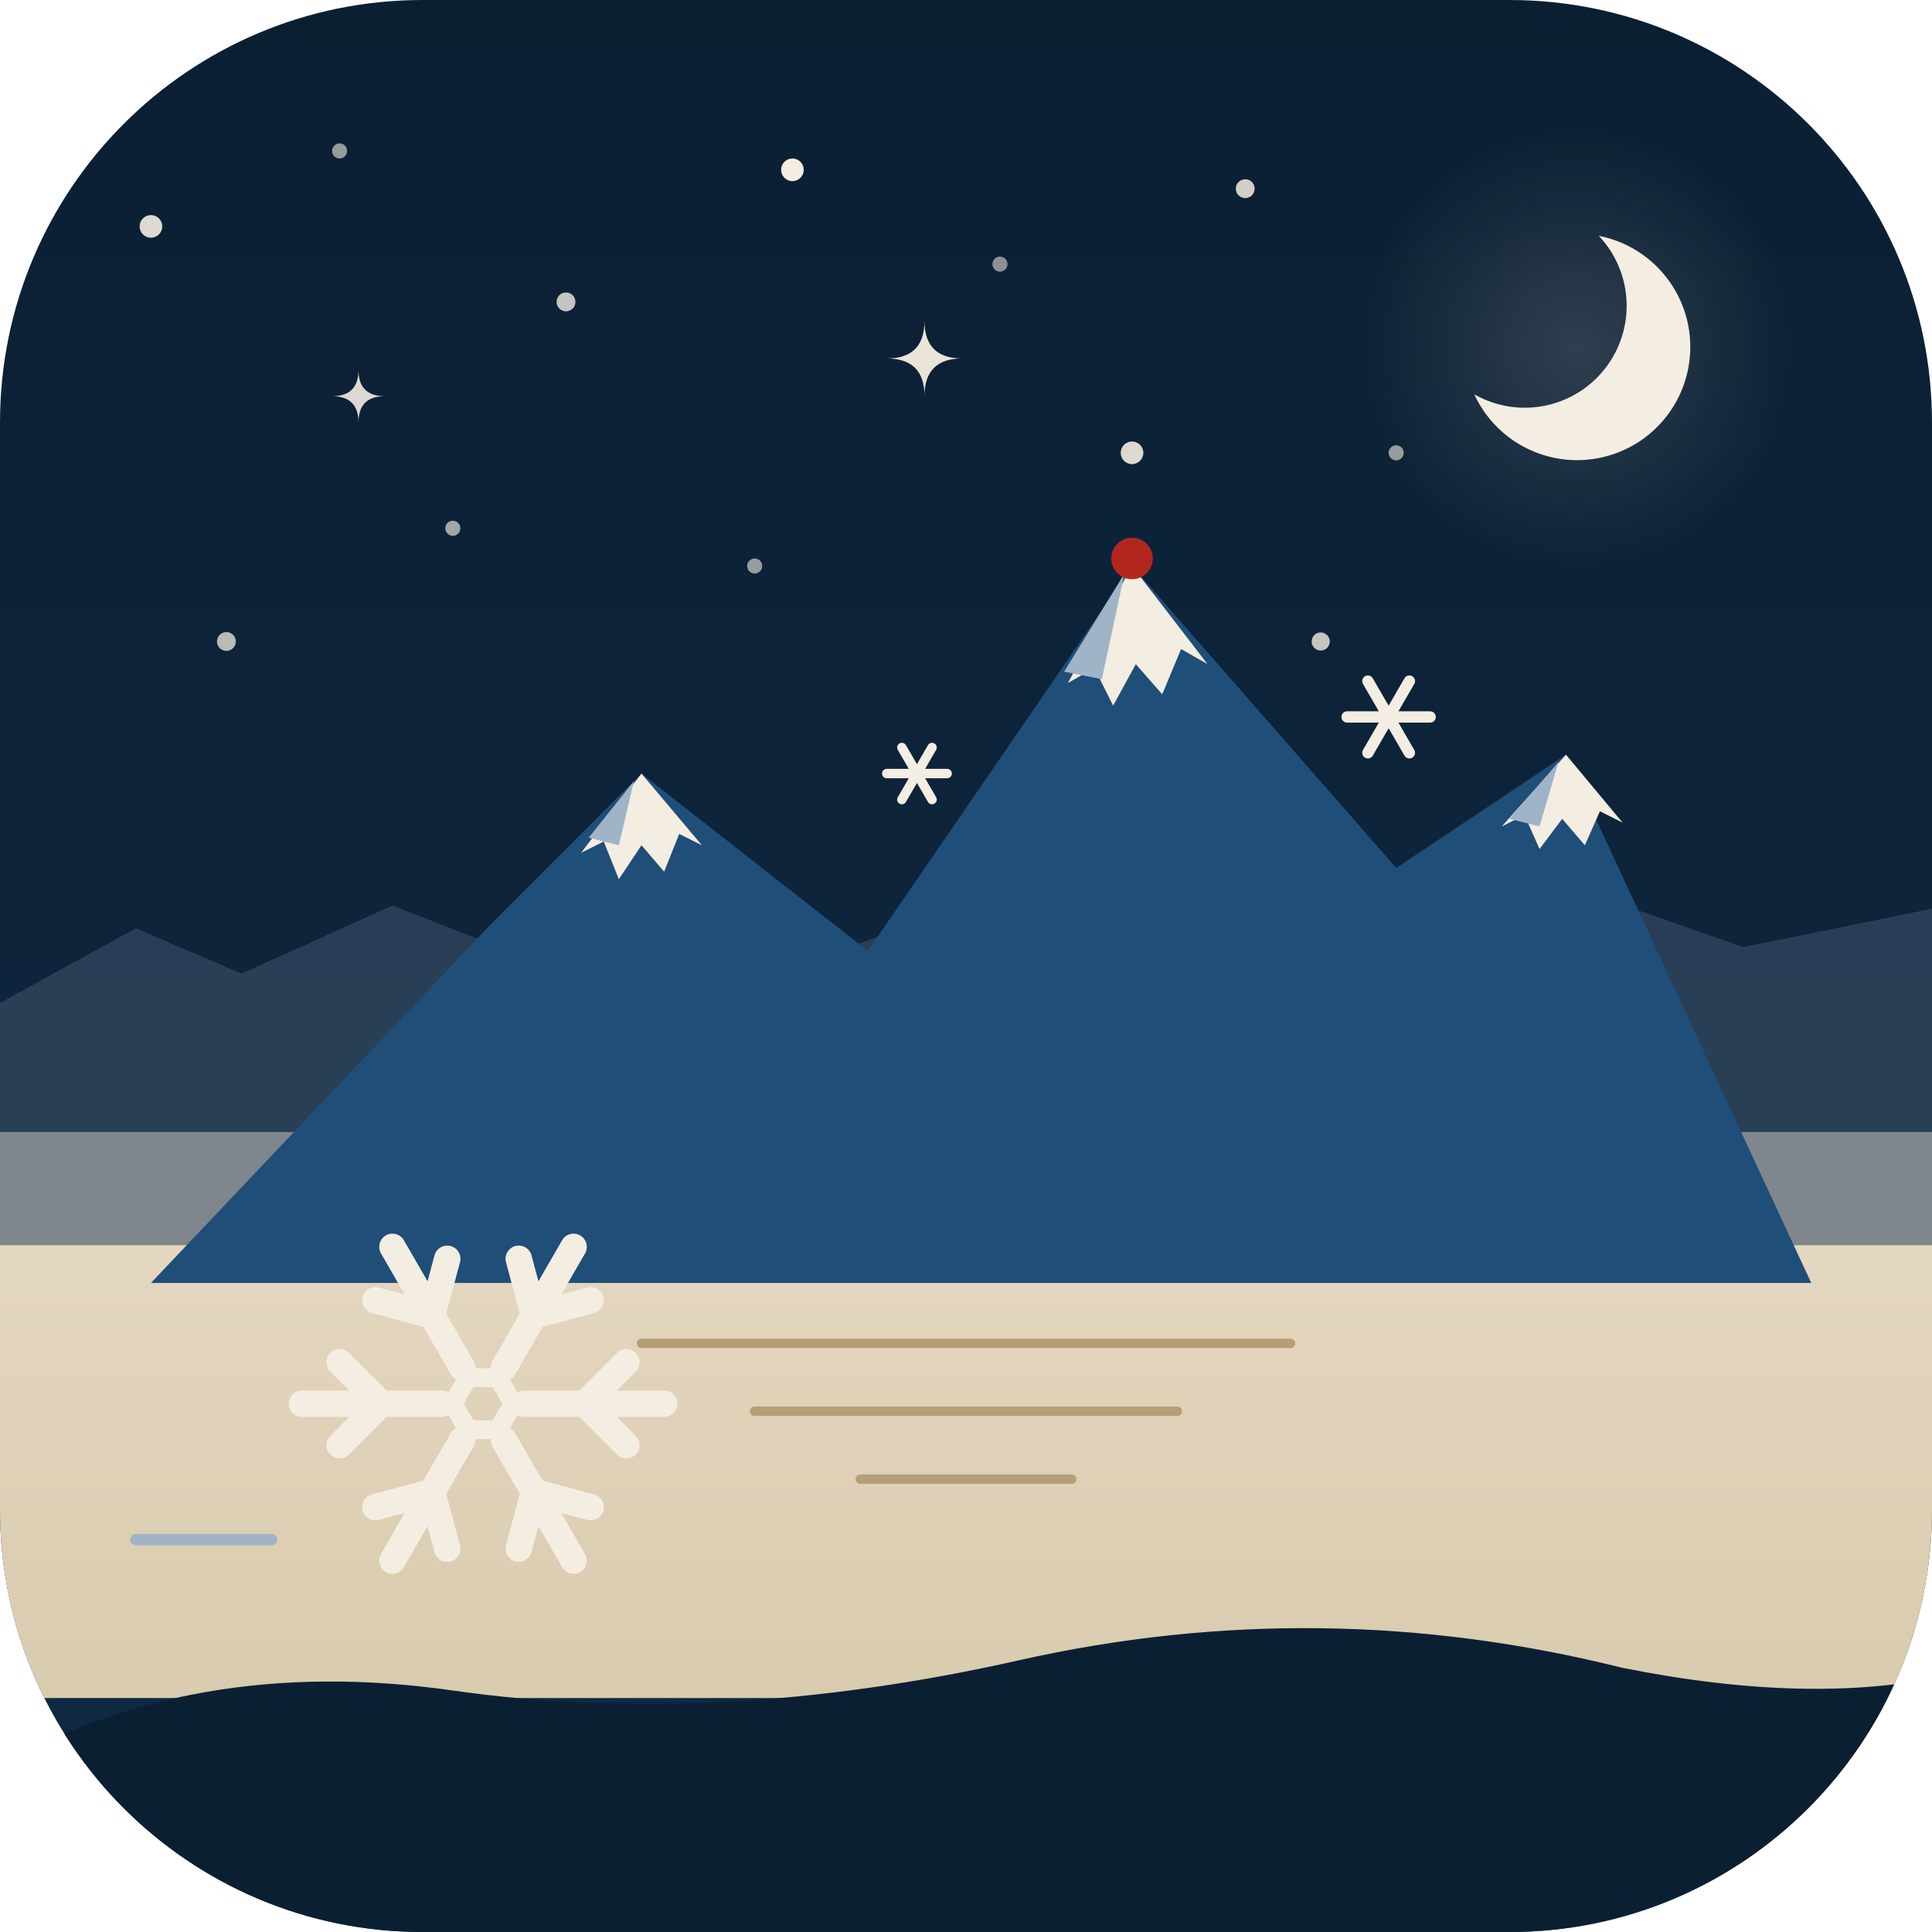
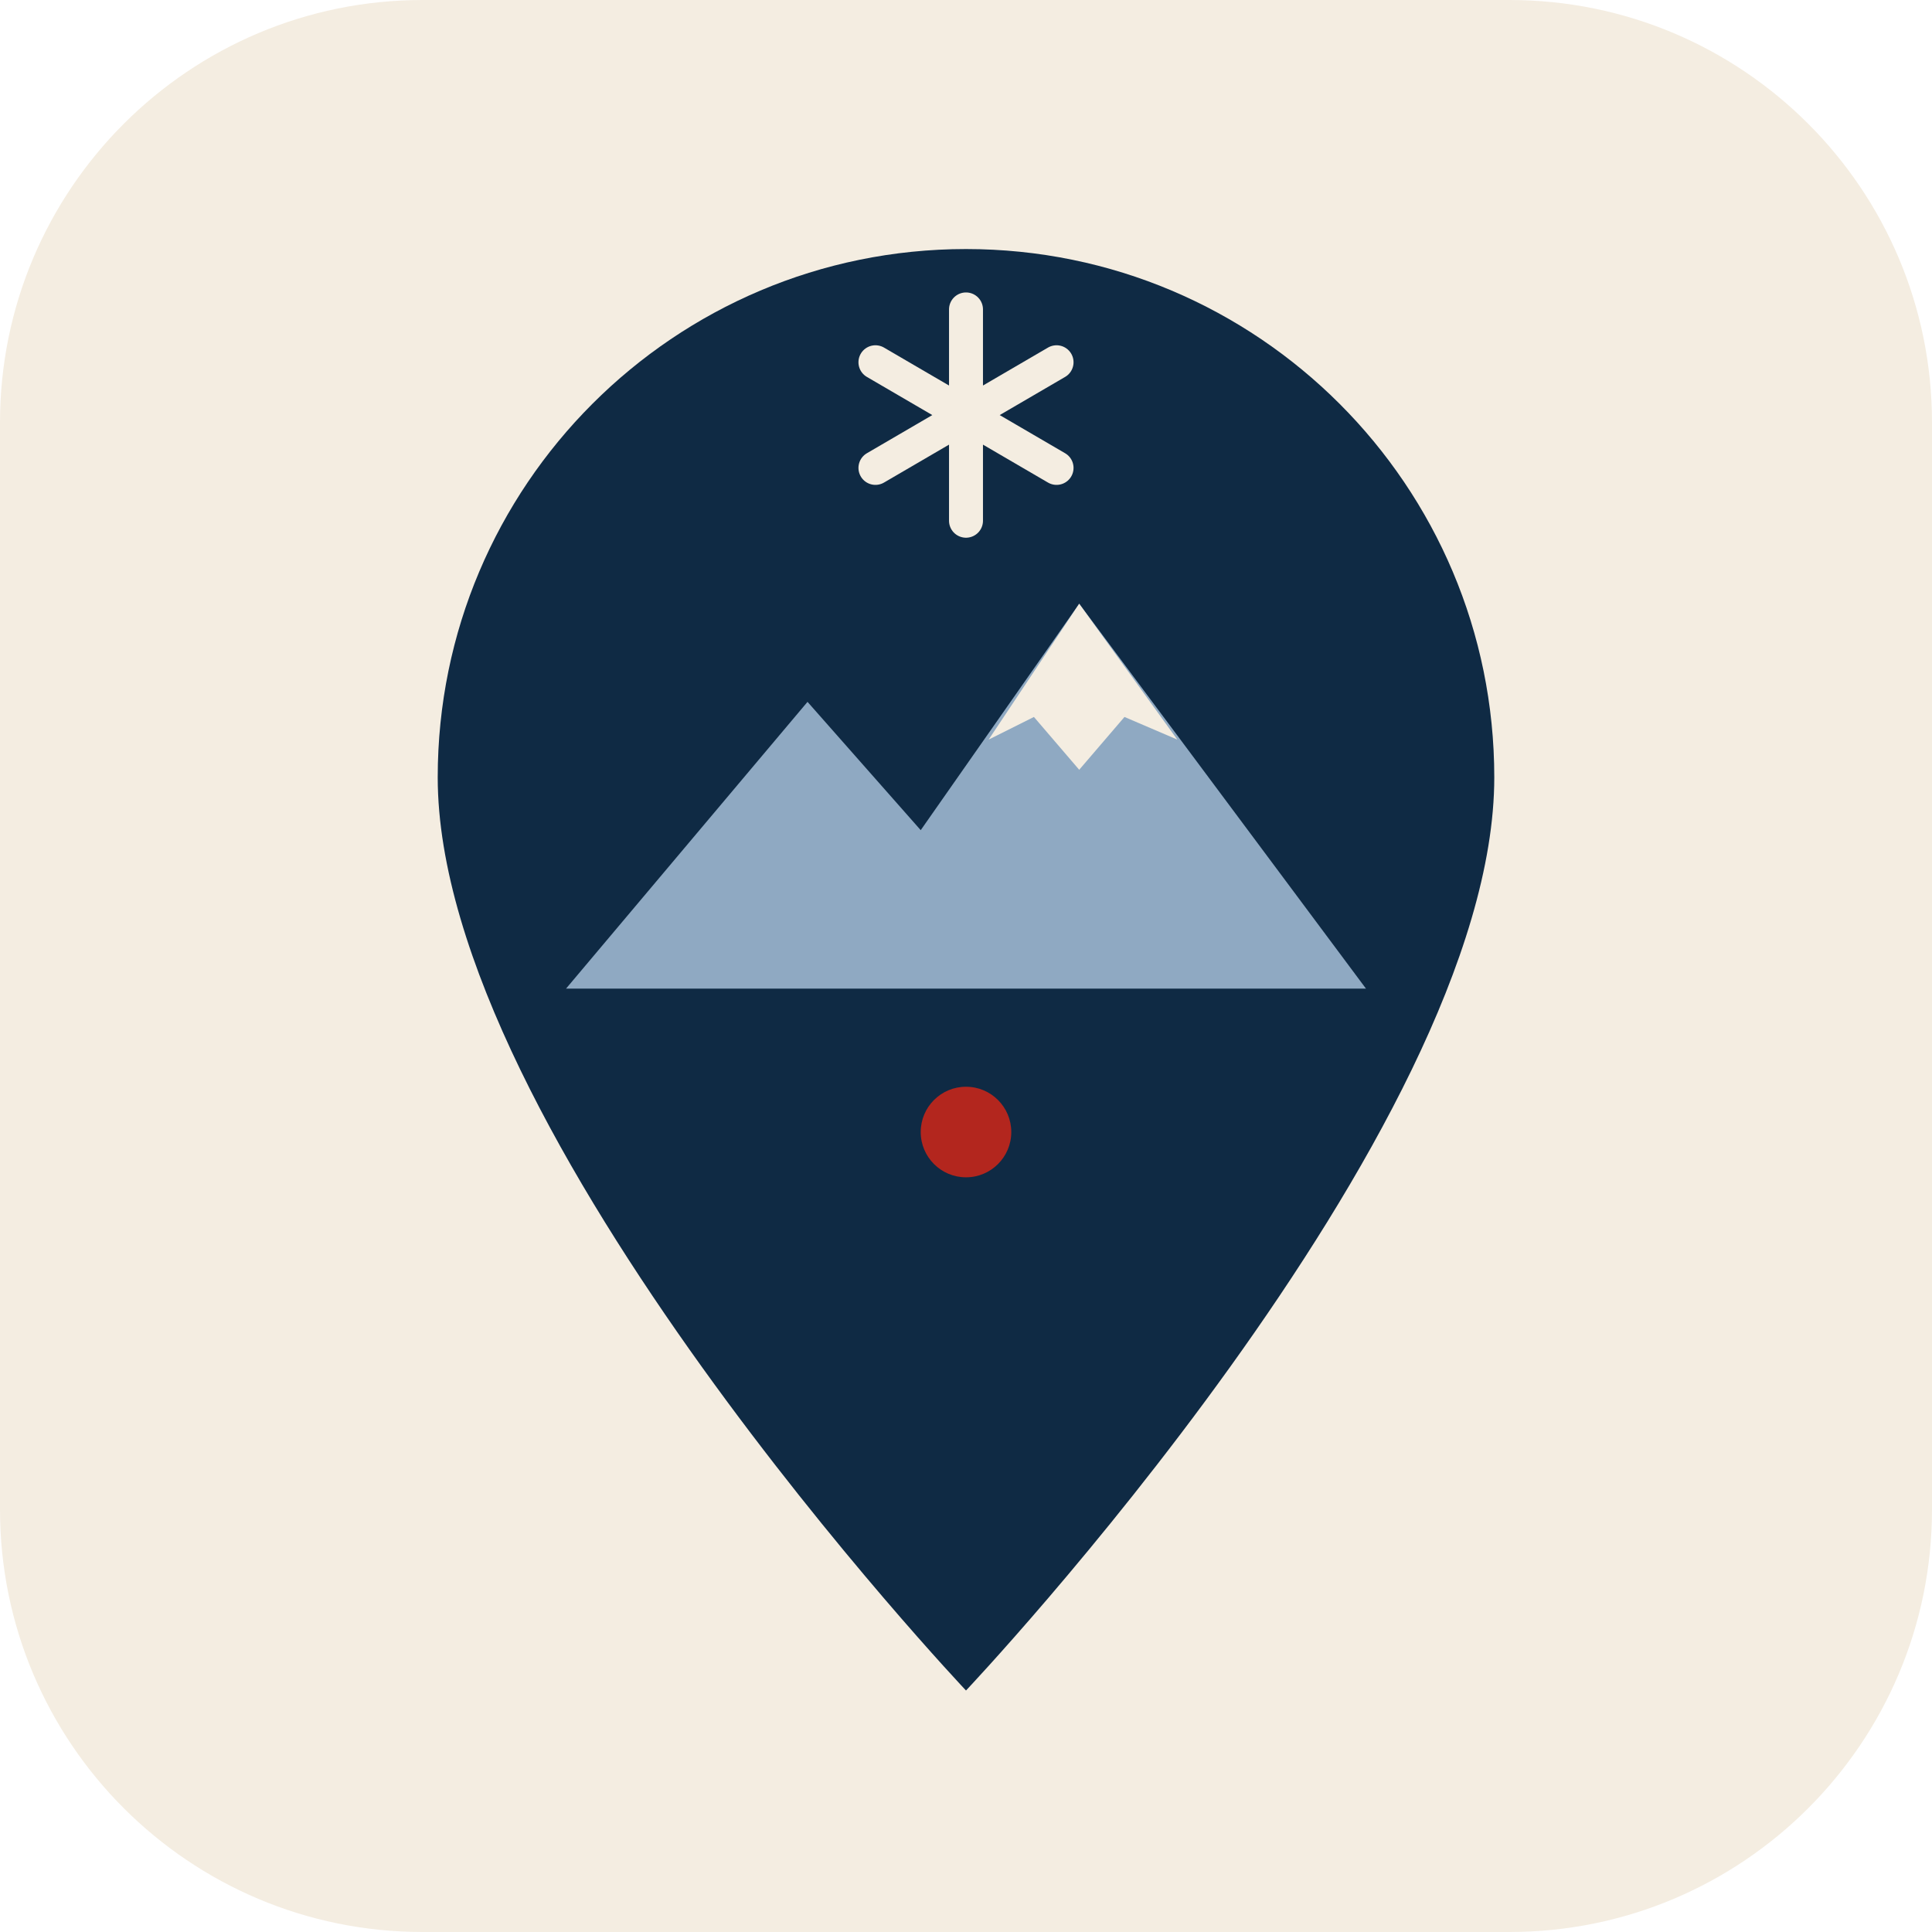
<svg xmlns="http://www.w3.org/2000/svg" viewBox="0 0 512 512">
-   <defs>
-     <linearGradient id="sky" x1="0" y1="0" x2="0" y2="1">
-       <stop offset="0" stop-color="#0B1F33" />
-       <stop offset="1" stop-color="#0F2A44" />
-     </linearGradient>
-     <radialGradient id="halo" cx="0.5" cy="0.5" r="0.5">
-       <stop offset="0" stop-color="#F4EDE1" stop-opacity="0.15" />
-       <stop offset="1" stop-color="#F4EDE1" stop-opacity="0" />
-     </radialGradient>
-     <linearGradient id="plain" x1="0" y1="0" x2="0" y2="1">
-       <stop offset="0" stop-color="#E7DAC4" />
-       <stop offset="1" stop-color="#D9CBAE" />
-     </linearGradient>
-     <clipPath id="clip">
-       <rect x="0" y="0" width="512" height="512" rx="112" />
-     </clipPath>
-   </defs>
-   <rect x="0" y="0" width="512" height="512" rx="112" fill="url(#sky)" />
-   <g clip-path="url(#clip)">
-     <g fill="#F4EDE1">
-       <circle cx="40" cy="60" r="3" opacity="0.9" />
-       <circle cx="90" cy="40" r="2" opacity="0.6" />
-       <circle cx="150" cy="80" r="2.5" opacity="0.8" />
-       <circle cx="210" cy="45" r="3" opacity="1" />
-       <circle cx="265" cy="70" r="2" opacity="0.55" />
-       <circle cx="330" cy="50" r="2.5" opacity="0.85" />
-       <circle cx="370" cy="120" r="2" opacity="0.6" />
-       <circle cx="300" cy="120" r="3" opacity="0.9" />
-       <circle cx="120" cy="140" r="2" opacity="0.65" />
-       <circle cx="60" cy="170" r="2.5" opacity="0.75" />
-       <circle cx="200" cy="150" r="2" opacity="0.6" />
-       <circle cx="350" cy="170" r="2.4" opacity="0.8" />
-       <path d="M245 85Q245 95 255 95Q245 95 245 105Q245 95 235 95Q245 95 245 85Z" opacity="0.95" />
-       <path d="M95 98Q95 105 102 105Q95 105 95 112Q95 105 88 105Q95 105 95 98Z" opacity="0.9" />
-     </g>
-     <circle cx="418" cy="92" r="58" fill="url(#halo)" />
-     <path fill="#F4EDE1" d="M390.7 104.5A30 30 0 1 0 423.7 62.5A27 27 0 0 1 390.7 104.5Z" />
-     <rect x="0" y="300" width="512" height="150" fill="url(#plain)" />
-     <g stroke="#B49F76" stroke-width="2.5" stroke-linecap="round">
-       <line x1="170" y1="356" x2="342" y2="356" />
-       <line x1="200" y1="374" x2="312" y2="374" />
-       <line x1="228" y1="392" x2="284" y2="392" />
-     </g>
-     <line x1="36" y1="408" x2="72" y2="408" stroke="#9FB4C7" stroke-width="3" stroke-linecap="round" />
-     <path fill="#3A5068" opacity="0.6" d="M-4 268 L36 246 L64 258 L104 240 L140 254 L182 236 L222 252 L262 238 L302 252 L342 236 L382 250 L422 237 L462 251 L516 240 L516 330 L-4 330 Z" />
-     <path fill="#1F4E79" d="M40 340 L130 245 L170 205 L230 252 L300 150 L370 230 L415 200 L480 340 Z" />
-     <g fill="#F4EDE1">
-       <path d="M170 205 L186 224 L180 221 L176 231 L170 224 L164 233 L160 223 L154 226 Z" />
-       <path d="M300 150 L320 176 L313 172 L308 184 L301 176 L295 187 L290 177 L283 181 Z" />
-       <path d="M415 200 L430 218 L424 215 L420 224 L414 217 L408 225 L404 216 L398 219 Z" />
-     </g>
-     <g fill="#9FB4C7">
-       <path d="M168 207 L156 222 L164 224 Z" />
-       <path d="M298 152 L282 178 L292 180 Z" />
-       <path d="M413 202 L400 217 L408 219 Z" />
-     </g>
-     <path fill="#0B1F33" d="M-4 470 Q50 438 120 448 Q190 458 270 440 Q350 422 430 442 Q480 452 516 444 L516 516 L-4 516 Z" />
-     <g transform="translate(128 372)" stroke="#F4EDE1" stroke-width="7" stroke-linecap="round" fill="none">
-       <g>
-         <path d="M11 0H48 M27 0l11-11M27 0l11 11" />
-       </g>
-       <g transform="rotate(60)">
-         <path d="M11 0H48 M27 0l11-11M27 0l11 11" />
-       </g>
-       <g transform="rotate(120)">
-         <path d="M11 0H48 M27 0l11-11M27 0l11 11" />
-       </g>
-       <g transform="rotate(180)">
-         <path d="M11 0H48 M27 0l11-11M27 0l11 11" />
-       </g>
-       <g transform="rotate(240)">
-         <path d="M11 0H48 M27 0l11-11M27 0l11 11" />
-       </g>
-       <g transform="rotate(300)">
-         <path d="M11 0H48 M27 0l11-11M27 0l11 11" />
-       </g>
-       <path d="M8 0L4 6.9L-4 6.9L-8 0L-4-6.9L4-6.9Z" stroke-width="5" stroke-linejoin="round" />
-     </g>
-     <g stroke="#F4EDE1" stroke-linecap="round" fill="none">
-       <g stroke-width="3">
-         <line x1="357" y1="190" x2="379" y2="190" />
-         <line x1="362.5" y1="180.5" x2="373.5" y2="199.5" />
-         <line x1="362.5" y1="199.5" x2="373.5" y2="180.5" />
-       </g>
-       <g stroke-width="2.5">
-         <line x1="235" y1="205" x2="251" y2="205" />
-         <line x1="239" y1="198.1" x2="247" y2="211.9" />
-         <line x1="239" y1="211.9" x2="247" y2="198.1" />
-       </g>
-     </g>
-     <circle cx="300" cy="148" r="5.5" fill="#B3261E" />
+   <rect width="512" height="512" rx="112" fill="#F4EDE1" />
+   <path d="M256 448 C256 448 116 300 116 206 A140 140 0 0 1 396 206 C396 300 256 448 256 448 Z" fill="#0F2A44" />
+   <path d="M150 262 L214 186 L244 220 L286 160 L362 262 Z" fill="#8FA9C2" />
+   <path d="M286 160 L312 196 L298 190 L286 204 L274 190 L262 196 Z" fill="#F4EDE1" />
+   <g transform="translate(256 110)" stroke="#F4EDE1" stroke-linecap="round" fill="none">
+     <path d="M0 -28V28M-24 -14L24 14M-24 14L24 -14" stroke-width="9" />
  </g>
+   <circle cx="256" cy="300" r="12" fill="#B3261E" />
</svg>
